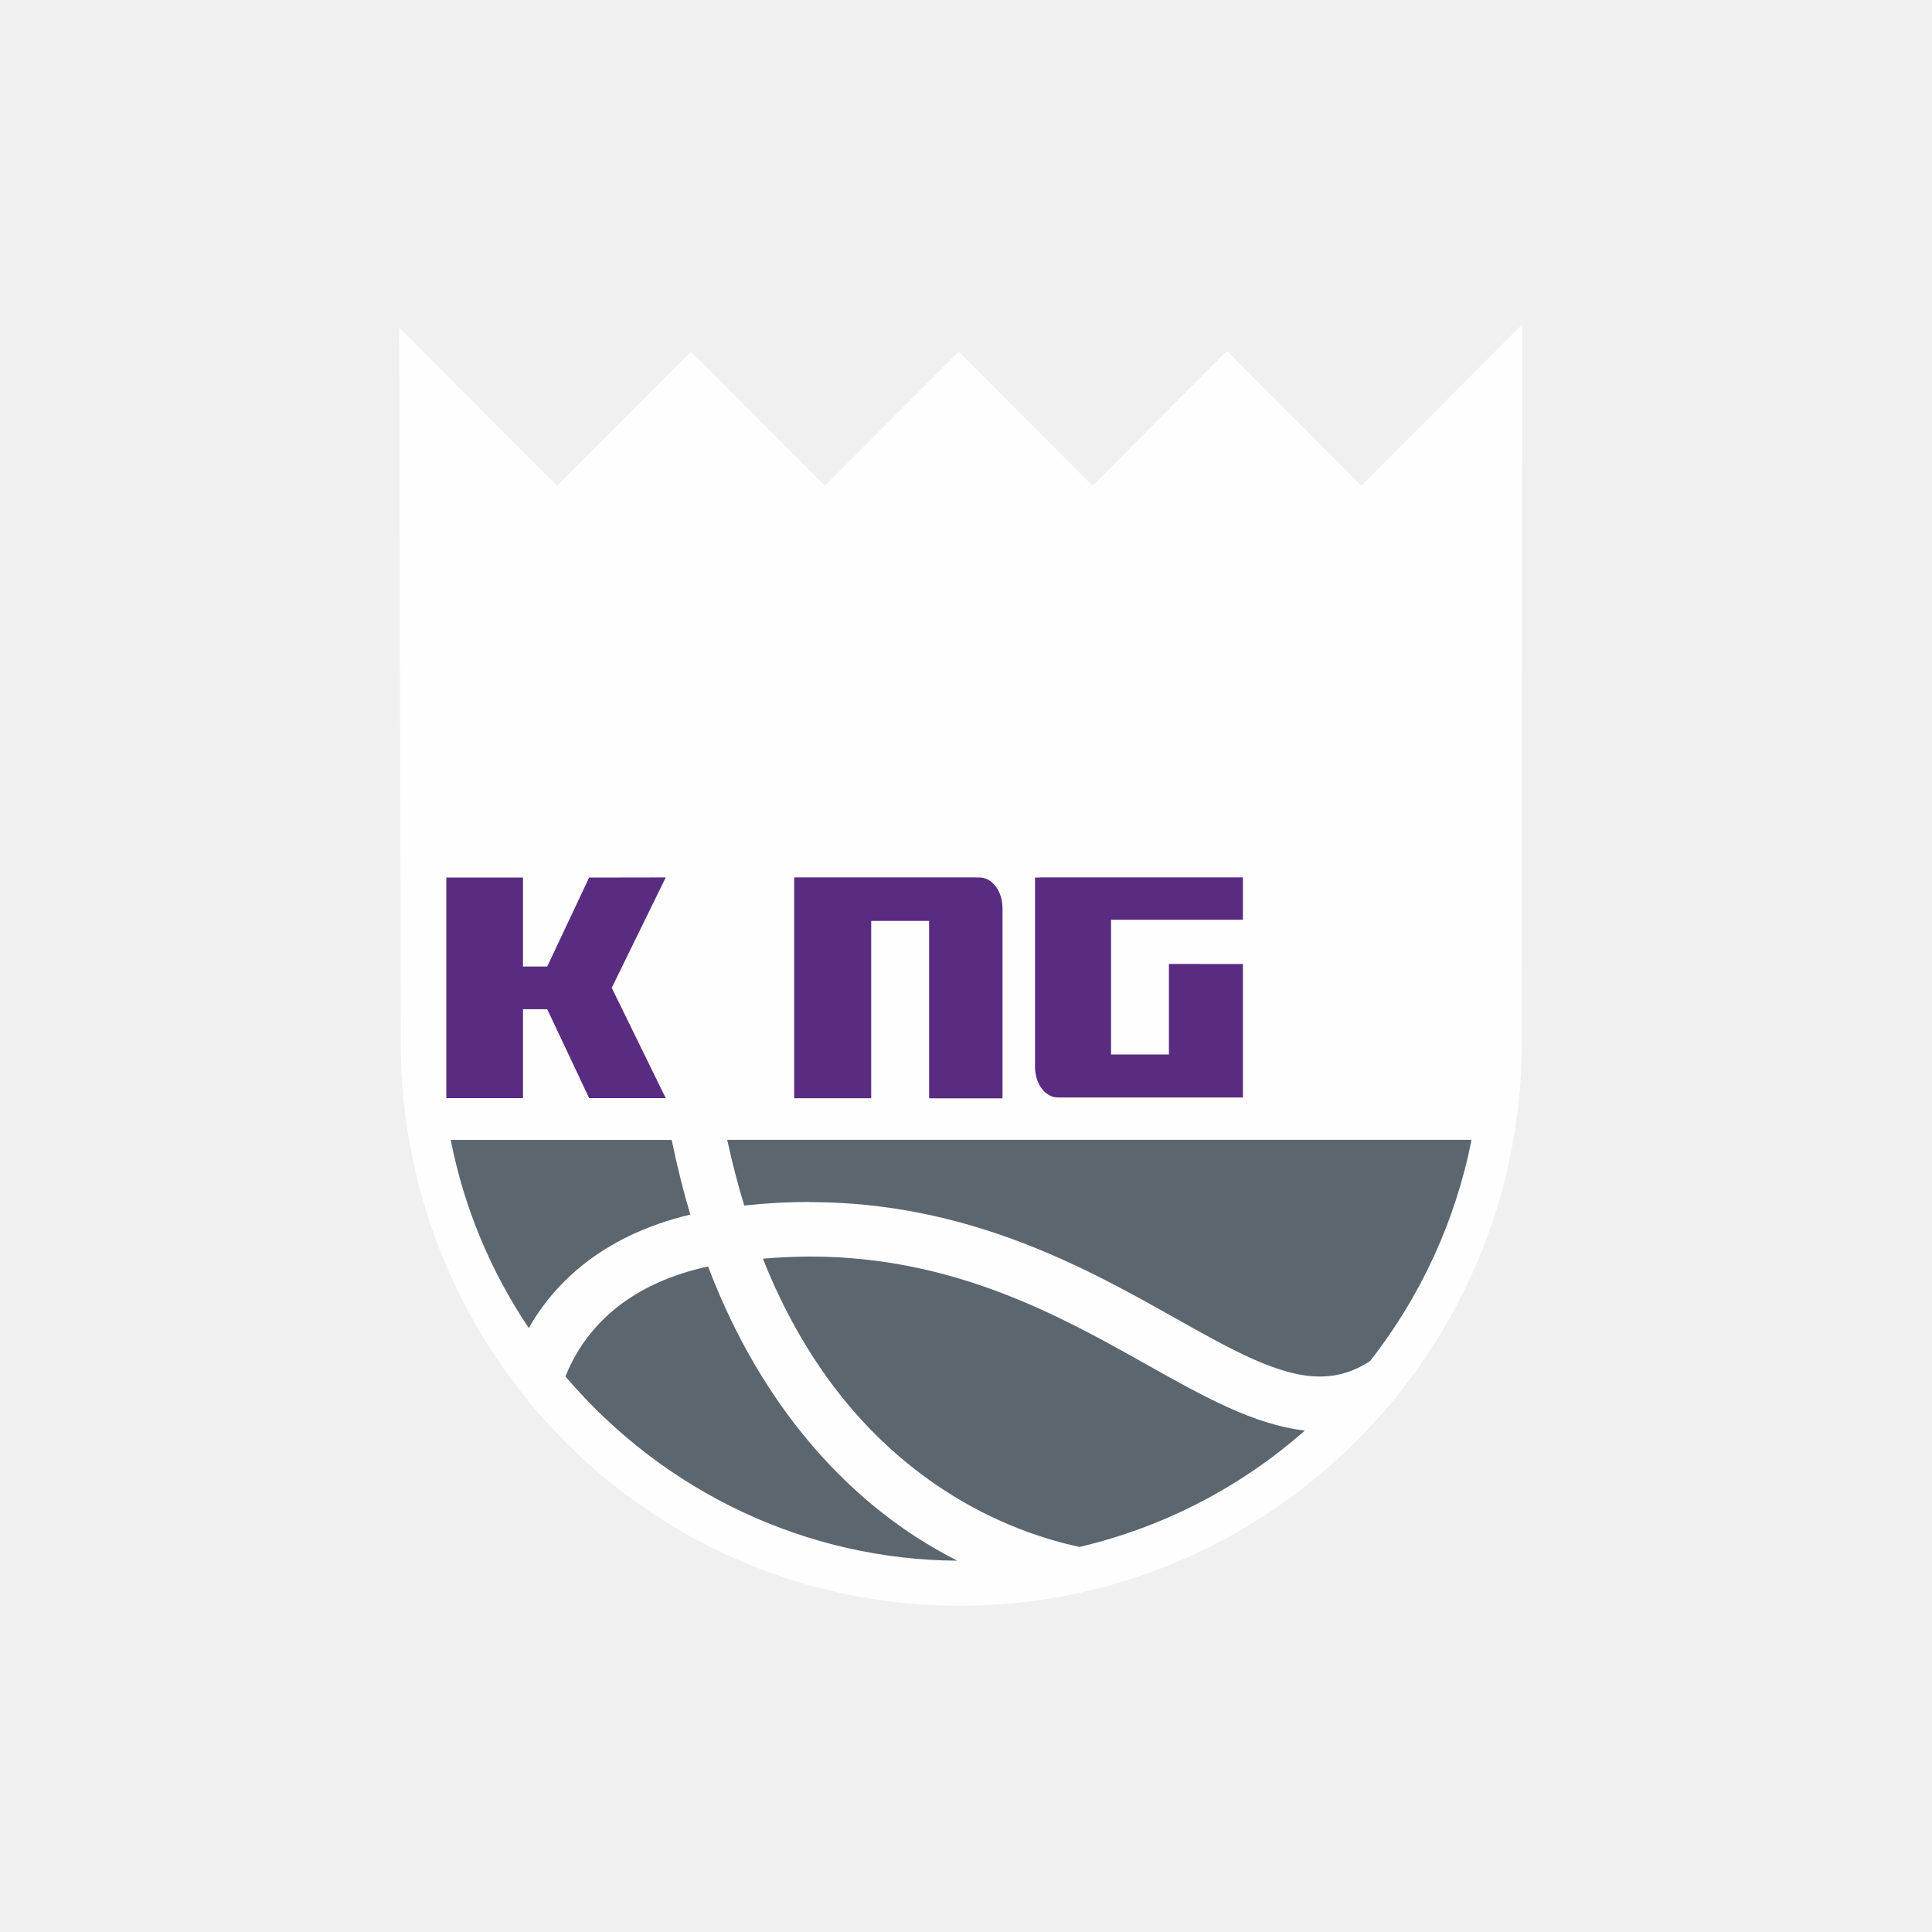
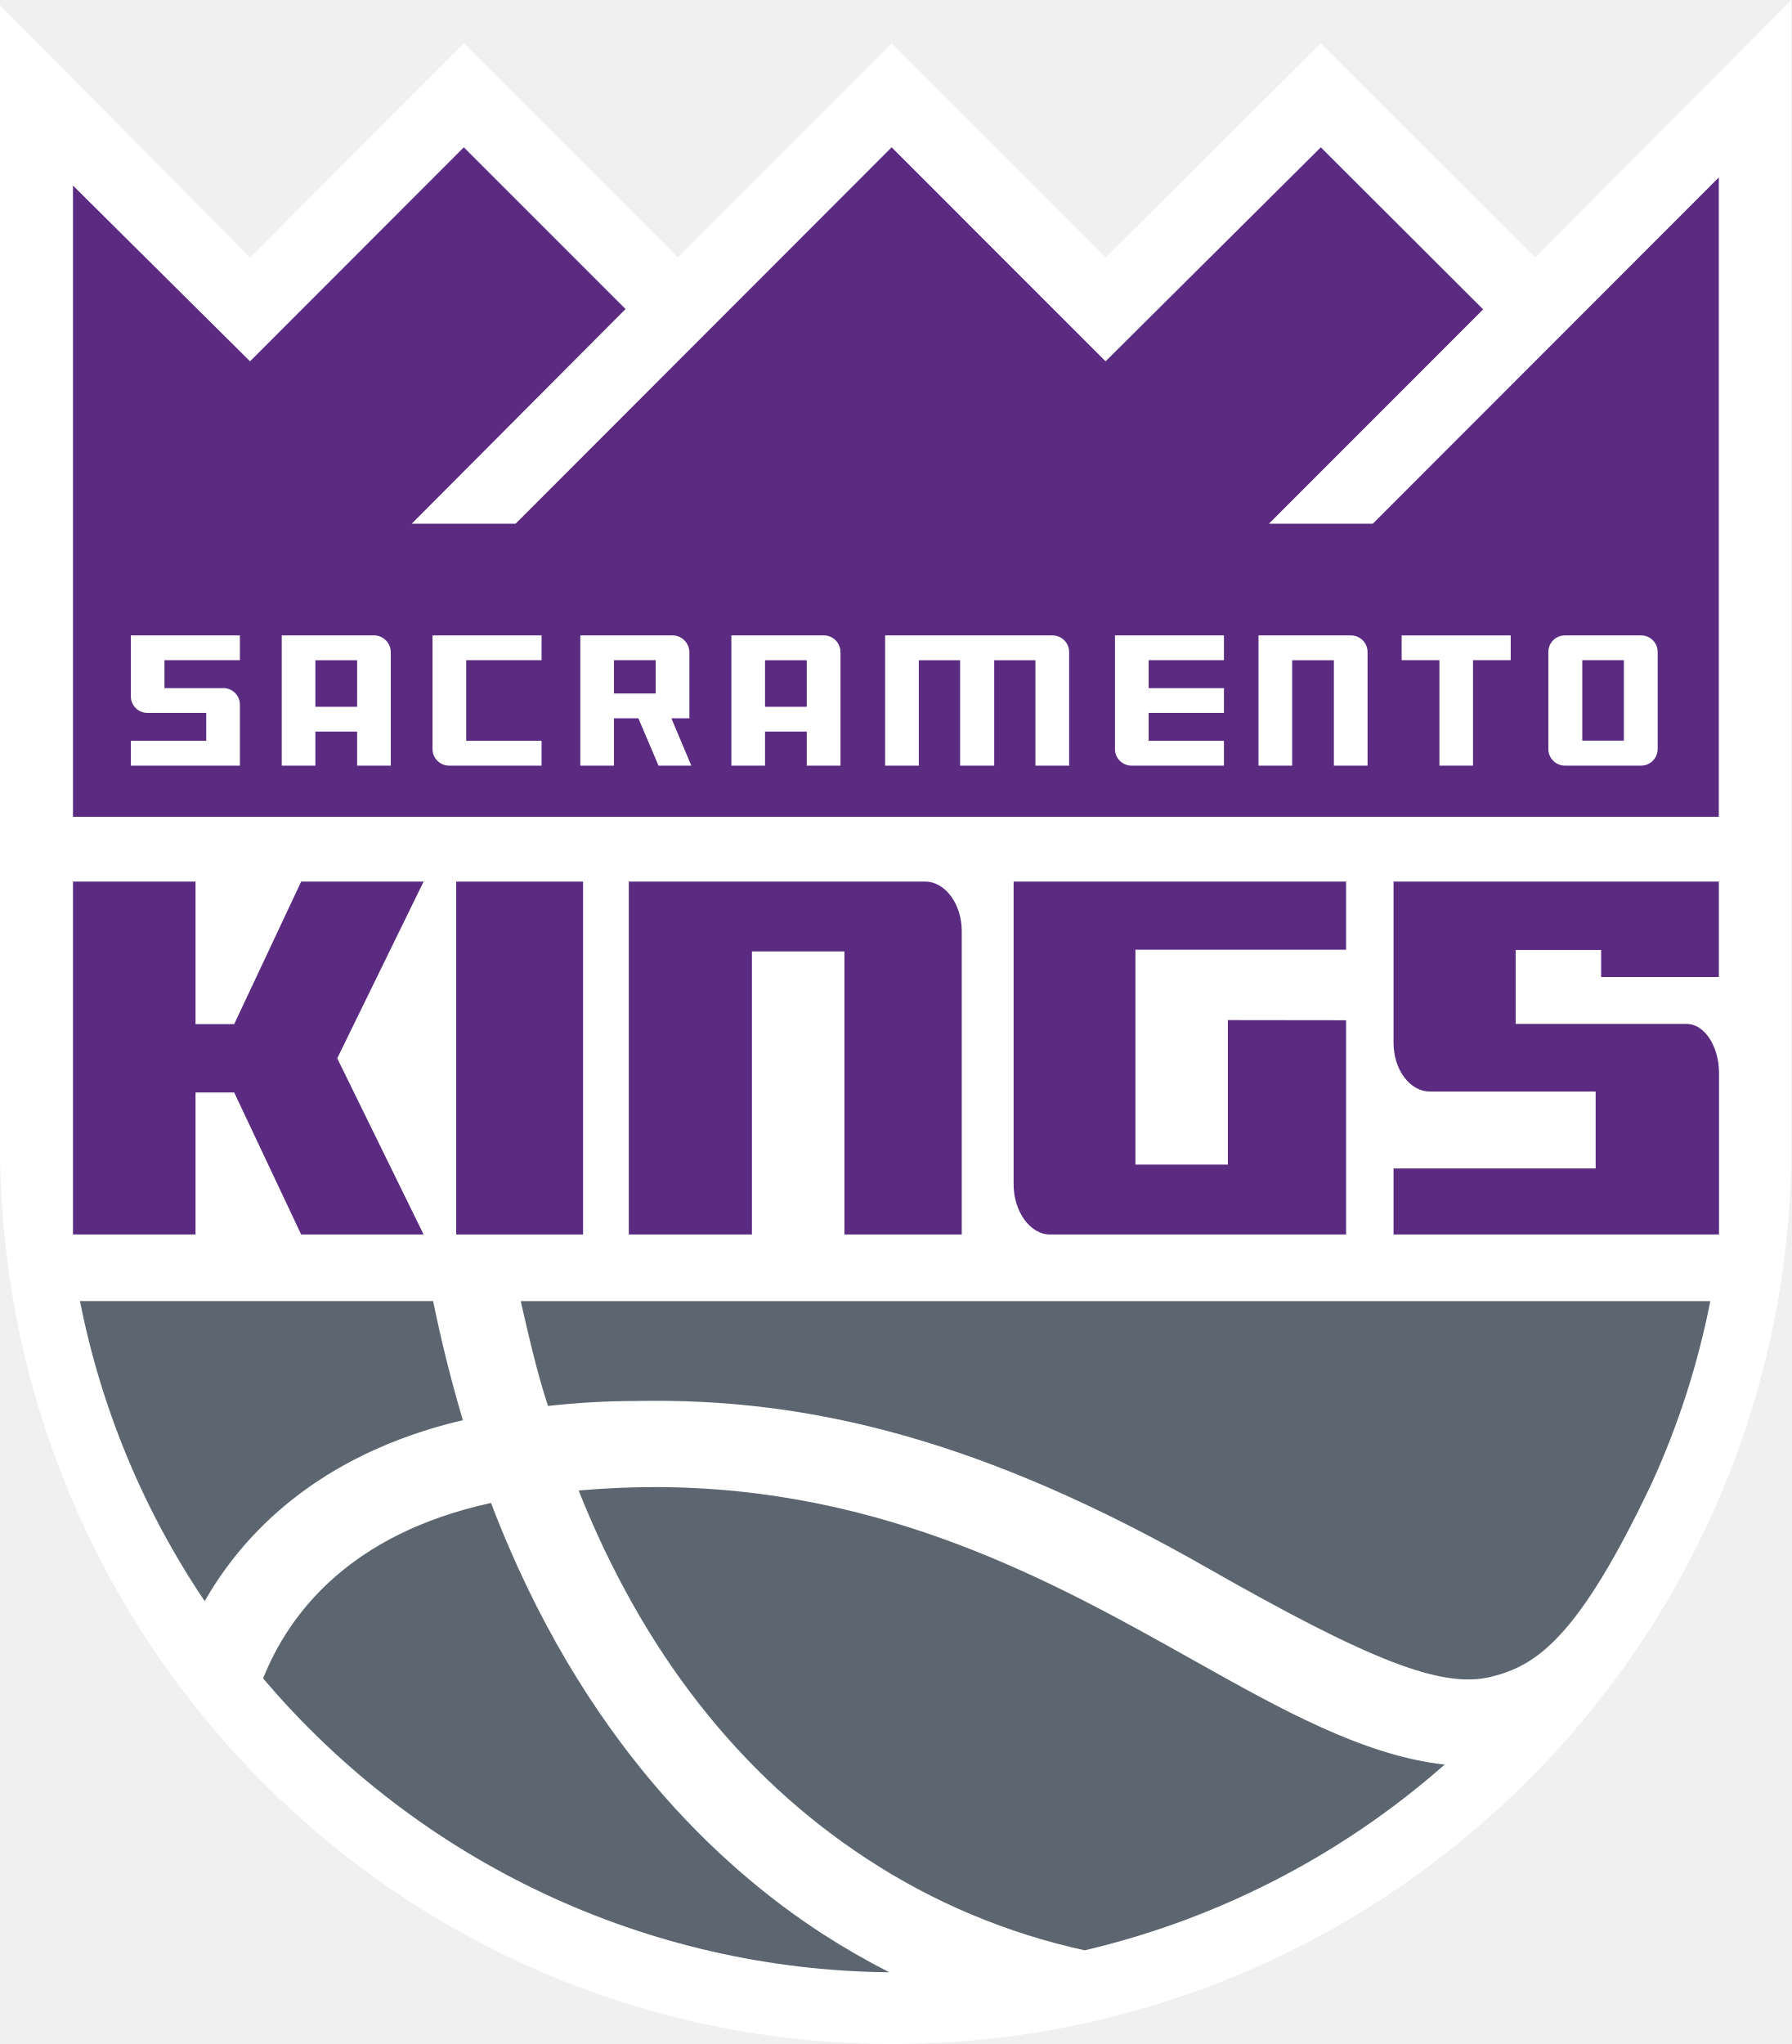
- <svg xmlns="http://www.w3.org/2000/svg" xmlnsXlink="http://www.w3.org/1999/xlink" width="100" height="100" viewBox="0 0 150 150" fill="none" fillRule="evenodd" role="img" aria-describedby="title">
+ <svg xmlns="http://www.w3.org/2000/svg" height="226.764" width="198.769" version="1.1" viewBox="0 0 198.769 226.764">
  <defs>
-     <path id="A_SAC" d="M.003 99.666h87.19V.185H.003z" />
+     <clipPath id="clip-path">
+       <rect x="0.001" width="198.769" height="226.764" fill="none" />
+     </clipPath>
  </defs>
-   <g transform="translate(31 25)" fillRule="evenodd">
-     <path d="M87.192.183l-12.497 12.53-10.38-10.405-.05.046-.056-.05-10.383 10.41L43.428 2.297 33.042 12.713 22.648 2.297l-.003.007-10.393 10.412L.003.432.11 55.91c0 24.128 19.32 43.76 43.39 43.76 24.075 0 43.654-19.63 43.654-43.76l.04-55.725" fill="#fefefe" />
-     <path d="M31.845 68.33c12.365 0 21.56 5.17 28.276 8.94 4.57 2.572 8.187 4.603 11.35 4.603 1.393 0 2.67-.388 3.9-1.2 3.936-5.017 6.66-10.95 7.876-17.176H25.46c.384 1.766.827 3.483 1.323 5.1 1.697-.186 3.397-.278 5.06-.278m-27.85-4.814c1.03 5.226 3.063 10.137 6.06 14.604 1.8-3.178 5.432-7.125 12.543-8.808-.546-1.83-1.032-3.774-1.446-5.796H3.993zM12.9 81.87c7.687 9.024 18.756 14.226 30.422 14.302a37.54 37.54 0 0 1-3.212-1.849c-4.945-3.2-11.746-9.434-16.136-20.993-6.913 1.5-9.838 5.435-11.075 8.54m15.333-9.145c3.116 7.847 7.826 13.878 14.006 17.928 4.085 2.684 8.002 3.9 10.582 4.45a40.4 40.4 0 0 0 17.492-9.037c-3.94-.434-7.982-2.704-12.25-5.103-6.66-3.74-14.952-8.404-26.15-8.404a44.65 44.65 0 0 0-3.682.166" fill="#5c666f" />
-     <path d="M45.058 43.12c-.07 0-.136.007-.205.017l-.007-.017H30.66v17.146h5.98V46.5h4.495v13.776h5.7v-14.77c0-1.3-.797-2.376-1.776-2.376m4.656 0h-.357v14.703c0 1.312.8 2.373 1.766 2.373.003 0 .013-.003.023-.003v.003H65.5v-10.36l-5.746-.007v7.035h-4.492V46.408H65.5V43.12H49.715zm-34.975.004l-3.255 6.906h-1.88v-6.906H3.652V60.26h5.954v-6.903h1.88l3.255 6.903h5.948l-4.194-8.566 4.194-8.57z" fill="#5a2c81" />
-     <mask id="B_SAC" fill="#fff">
-       <use xlinkHref="#A_SAC" />
-     </mask>
-     <path mask="url(#B_SAC)" d="M22.272 60.258h6.163V43.12h-6.163zM83.62 47.735l.007-4.616h-.007v-.027l-15.805.027v7.82c0 1.306.794 2.373 1.766 2.373h8.055v3.738h-9.82v3.15h15.812v-7.82c0-1.22-.688-2.227-1.578-2.353v-.013h-8.303v-3.592H77.9v1.312h5.72zm-16.814-22.06H61.76l10.4-10.432-7.87-7.887L53.8 17.767 43.4 7.355l-18.273 18.32H20.1l10.4-10.45-7.853-7.87-10.4 10.412-8.604-8.55V39.94H83.62V8.82z" fill="#5a2c81" />
-     <path d="M21.123 36.64a.81.81 0 0 0 .804.805h4.495V36.24H22.76v-3.924h3.662V31.11h-5.3v5.53zm-5.693-2.054h2.028v-2.27H15.43v2.27zm2.765-3.47l-4.4-.01v6.343h1.634v-1.66h2.028v1.66h1.637v-5.53c0-.474-.417-.868-.9-.802zm58.792 5.1h2.02v-3.914h-2.02v3.914zm2.86-5.12H76.14a.81.81 0 0 0-.804.805v4.726a.81.81 0 0 0 .804.805h3.708c.44 0 .8-.36.8-.8V31.9c0-.444-.36-.805-.8-.805zm-73.383 2.97a.81.81 0 0 0 .807.805h2.855v1.36H6.464v1.206h5.3V34.48c0-.4-.308-.756-.72-.802L11 33.674H8.1v-1.36h3.665v-1.2h-5.3v2.97zm30.816.51h2.028v-2.27H37.28v2.27zm2.855-3.48h-4.492v6.343h1.637v-1.66h2.028v1.66h1.637v-5.53c0-.444-.364-.812-.8-.812zm28.065 1.21h1.836v5.133h1.63v-5.133H73.5V31.1h-5.3zm-16.95-1.207h-8.134v6.336h1.634v-5.13h2.008v5.13h1.657v-5.13h2.005v5.13h1.634v-5.53a.81.81 0 0 0-.804-.805m14.495-.001h-4.492v6.336h1.634v-5.13h2.028v5.13h1.637v-5.53a.81.81 0 0 0-.807-.805M54.28 36.64c0 .444.36.805.804.805h4.492V36.24h-3.658v-1.36h3.658v-1.203h-3.658v-1.362h3.658v-1.206H54.28v5.53zm-24.34-2.704h2.028v-1.62H29.94v1.62zm2.8 1.206h.873v-3.228a.8.8 0 0 0-.896-.799l-4.4-.01v6.343h1.634v-2.306h1.184l.98 2.3H33.7l-.97-2.3z" mask="url(#B_SAC)" fill="#fefefe" />
+   <g clip-path="url(#clip-path)">
+     <path d="M198.769,0,170.322,28.559,146.548,4.814,122.664,28.562,98.93,4.814,75.204,28.559,51.462,4.814,27.741,28.571,0,.569V127.022c0,54.995,44.12,99.742,99.083,99.742a99.823,99.823,0,0,0,99.685-99.742Z" fill="#fff" />
+   </g>
+   <g clip-path="url(#clip-path)">
+     <path d="M8.873,144.341a90.955,90.955,0,0,0,13.838,33.292C26.845,170.383,35.115,161.378,51.357,157.552c-1.248-4.171-2.359-8.605-3.302-13.212H8.873Z" fill="#5c6670" />
+   </g>
+   <g clip-path="url(#clip-path)">
+     <path d="M29.192,186.201a92.11,92.11,0,0,0,69.473,32.605c-2.513-1.283-4.971-2.696-7.336-4.217-11.295-7.301-26.823-21.509-36.85-47.85-15.781,3.439-22.461,12.385-25.286,19.462" fill="#5c6670" />
+   </g>
+   <g clip-path="url(#clip-path)">
+     <path d="M64.202,165.356c7.117,17.891,17.869,31.638,31.981,40.866a71.942,71.942,0,0,0,24.168,10.147,92.286,92.286,0,0,0,39.94-20.604c-8.999-.985-18.227-6.164-27.967-11.626-15.208-8.537-34.148-19.159-59.718-19.159-2.761,0-5.582.133-8.405.376" fill="#5c6670" />
+   </g>
+   <g clip-path="url(#clip-path)">
+     <path d="M102.65,97.807H69.769v39.148H83.429V105.553H93.691v31.403H106.709V103.291c-.001-2.983-1.823-5.484-4.059-5.484" fill="#5b2b82" />
+   </g>
+   <g clip-path="url(#clip-path)">
+     <path d="M112.464,97.807V131.39c0,2.989,1.808,5.565,4.037,5.565h32.849V113.187l-13.115-.015v16.028h-10.257v-23.837h23.373V97.807h-36.886Z" fill="#5b2b82" />
+   </g>
+   <g clip-path="url(#clip-path)">
+     <polygon points="33.415 97.807 25.985 113.616 21.694 113.616 21.694 97.807 8.097 97.807 8.097 136.955 21.694 136.955 21.694 121.203 25.985 121.203 33.415 136.955 46.999 136.955 37.418 117.409 46.999 97.807 33.415 97.807" fill="#5b2b82" />
+   </g>
+   <g clip-path="url(#clip-path)">
+     <rect x="50.617" y="97.807" width="14.076" height="39.148" fill="#5b2b82" />
+   </g>
+   <g clip-path="url(#clip-path)">
+     <path d="M190.709,108.394V97.807H154.618V115.692c0,2.982,1.811,5.404,4.035,5.404h18.389v8.532H154.618v7.327h36.109V118.985c0-2.781-1.536-5.393-3.603-5.393H168.164v-8.197h9.485V108.395h13.06Z" fill="#5b2b82" />
+   </g>
+   <g clip-path="url(#clip-path)">
+     <polygon points="152.314 58.103 140.789 58.103 164.559 34.322 146.548 16.343 122.664 40.086 98.93 16.343 57.202 58.103 45.678 58.103 69.407 34.286 51.462 16.343 27.741 40.086 8.098 20.587 8.098 59.549 8.098 90.623 190.706 90.623 190.706 60.486 190.706 19.683 152.314 58.103" fill="#5b2b82" />
+   </g>
+   <g clip-path="url(#clip-path)">
+     <path d="M47.99,83.098a1.847,1.847,0,0,0,1.838,1.845H60.089V82.186H51.726V73.244h8.363V70.493H47.99Z" fill="#fff" />
+   </g>
+   <g clip-path="url(#clip-path)">
+     <path d="M31.26,70.493V84.943h3.733V81.162h4.63v3.78h3.736V72.334a1.885,1.885,0,0,0-2.052-1.842Zm8.363,7.921H34.993V73.247h4.631Z" fill="#fff" />
+   </g>
+   <g clip-path="url(#clip-path)">
+     <path d="M182.091,70.493h-8.466a1.835,1.835,0,0,0-1.832,1.829V83.099a1.847,1.847,0,0,0,1.832,1.844h8.466a1.85,1.85,0,0,0,1.832-1.849V72.322a1.833,1.833,0,0,0-1.832-1.829m-1.919,11.672h-4.614V73.241h4.614Z" fill="#fff" />
+   </g>
+   <g clip-path="url(#clip-path)">
+     <path d="M14.517,77.254a1.844,1.844,0,0,0,1.84,1.838h6.523v3.093H14.517v2.757H26.616V78.176a1.83,1.83,0,0,0-1.643-1.826l-.102-.009H18.246V73.243h8.37V70.493H14.517Z" fill="#fff" />
+   </g>
+   <g clip-path="url(#clip-path)">
+     <path d="M91.402,70.493H81.147V84.943h3.736V81.162h4.631v3.78h3.739V72.334a1.852,1.852,0,0,0-1.85-1.842m-1.889,7.921H84.882V73.247h4.631Z" fill="#fff" />
+   </g>
+   <g clip-path="url(#clip-path)">
+     <polygon points="155.517 73.24 159.706 73.24 159.706 84.942 163.434 84.942 163.434 73.24 167.618 73.24 167.618 70.493 155.517 70.493 155.517 73.24" fill="#fff" />
+   </g>
+   <g clip-path="url(#clip-path)">
+     <path d="M116.785,70.493h-18.577V84.944h3.735V73.245h4.58V84.944h3.786V73.245h4.577V84.944h3.737V72.332a1.847,1.847,0,0,0-1.838-1.839" fill="#fff" />
+   </g>
+   <g clip-path="url(#clip-path)">
+     <path d="M149.891,70.493H139.634V84.944h3.733V73.245h4.631V84.944h3.736V72.332a1.847,1.847,0,0,0-1.844-1.839" fill="#fff" />
+   </g>
+   <g clip-path="url(#clip-path)">
+     <path d="M123.709,83.098a1.844,1.844,0,0,0,1.838,1.845h10.252V82.186h-8.354V79.089h8.354V76.344h-8.354V73.244h8.354V70.493H123.709V83.098Z" fill="#fff" />
+   </g>
+   <g clip-path="url(#clip-path)">
+     <path d="M74.491,79.686h1.998V72.331a1.895,1.895,0,0,0-2.052-1.838H64.388V84.943h3.733V79.686H70.83l2.236,5.257H76.704Zm-1.739-2.748h-4.63V73.244h4.63Z" fill="#fff" />
+   </g>
+   <g clip-path="url(#clip-path)">
+     <path d="M70.613,155.427c19.455-.395,38.695,4.476,63.246,18.466,18.146,10.34,26.119,13.476,31.56,12.137,5.014-1.233,9.664-4.195,17.869-21.537a90.314,90.314,0,0,0,6.474-20.147H57.774c.919,3.998,1.821,7.975,3.028,11.633a88.455,88.455,0,0,1,9.81-.552" fill="#5c6670" />
  </g>
</svg>
